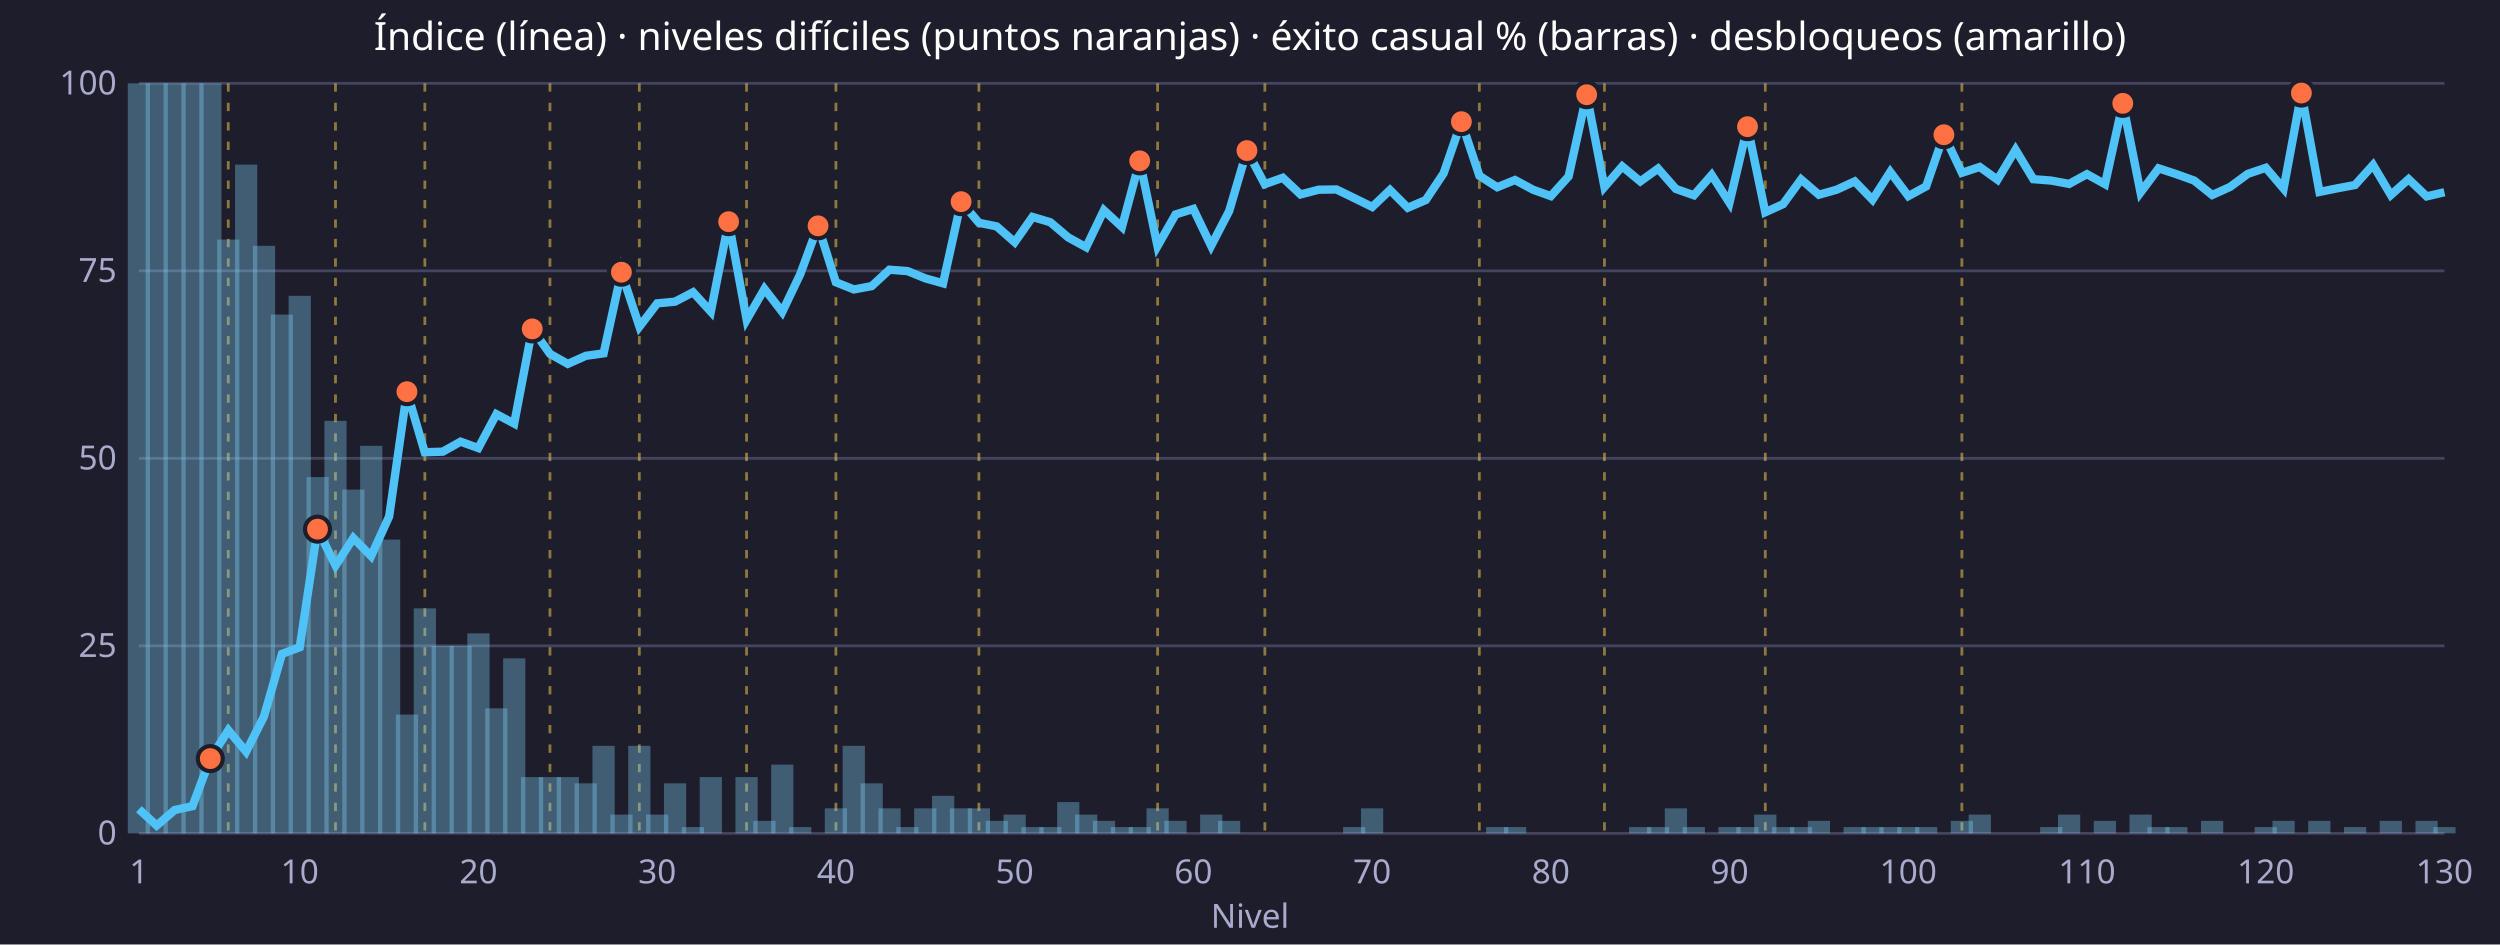
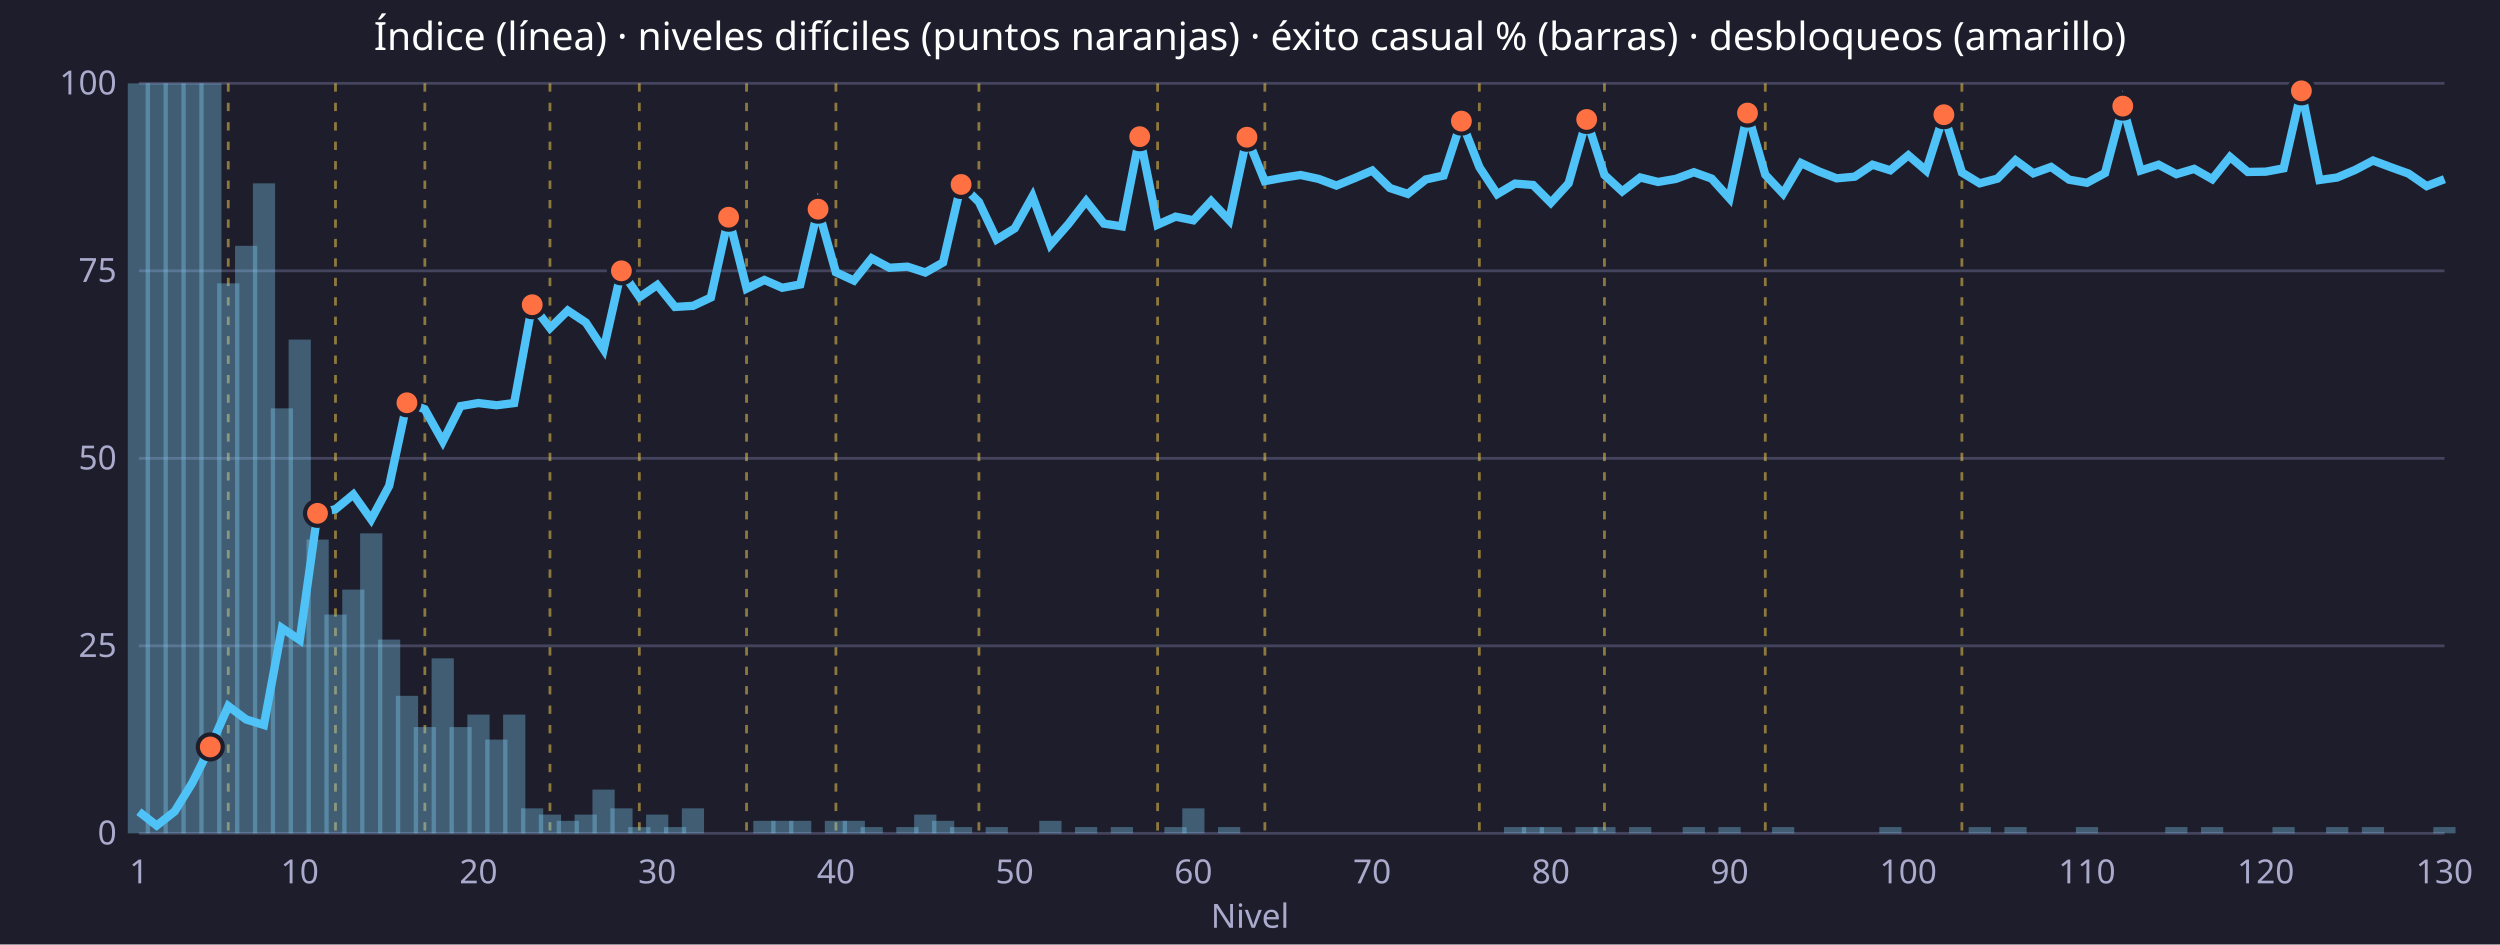
<svg xmlns="http://www.w3.org/2000/svg" width="900" height="340" font-family="sans-serif" font-size="12" fill="#aaaacc">
  <rect width="900" height="340" fill="#1d1d2b" />
  <line x1="50" x2="880" y1="300" y2="300" stroke="#44445e" />
  <text x="42" y="304" text-anchor="end">0</text>
  <line x1="50" x2="880" y1="232.5" y2="232.5" stroke="#44445e" />
  <text x="42" y="236.5" text-anchor="end">25</text>
  <line x1="50" x2="880" y1="165" y2="165" stroke="#44445e" />
  <text x="42" y="169" text-anchor="end">50</text>
  <line x1="50" x2="880" y1="97.5" y2="97.5" stroke="#44445e" />
  <text x="42" y="101.5" text-anchor="end">75</text>
  <line x1="50" x2="880" y1="30" y2="30" stroke="#44445e" />
  <text x="42" y="34" text-anchor="end">100</text>
  <line x1="82.171" x2="82.171" y1="30" y2="300" stroke="#ffd54f" stroke-dasharray="3 4" opacity="0.5" />
  <line x1="120.775" x2="120.775" y1="30" y2="300" stroke="#ffd54f" stroke-dasharray="3 4" opacity="0.5" />
  <line x1="152.946" x2="152.946" y1="30" y2="300" stroke="#ffd54f" stroke-dasharray="3 4" opacity="0.5" />
  <line x1="197.984" x2="197.984" y1="30" y2="300" stroke="#ffd54f" stroke-dasharray="3 4" opacity="0.5" />
  <line x1="230.155" x2="230.155" y1="30" y2="300" stroke="#ffd54f" stroke-dasharray="3 4" opacity="0.5" />
  <line x1="268.76" x2="268.76" y1="30" y2="300" stroke="#ffd54f" stroke-dasharray="3 4" opacity="0.5" />
  <line x1="300.93" x2="300.93" y1="30" y2="300" stroke="#ffd54f" stroke-dasharray="3 4" opacity="0.5" />
  <line x1="352.403" x2="352.403" y1="30" y2="300" stroke="#ffd54f" stroke-dasharray="3 4" opacity="0.5" />
  <line x1="416.744" x2="416.744" y1="30" y2="300" stroke="#ffd54f" stroke-dasharray="3 4" opacity="0.5" />
  <line x1="455.349" x2="455.349" y1="30" y2="300" stroke="#ffd54f" stroke-dasharray="3 4" opacity="0.5" />
  <line x1="532.558" x2="532.558" y1="30" y2="300" stroke="#ffd54f" stroke-dasharray="3 4" opacity="0.5" />
  <line x1="577.597" x2="577.597" y1="30" y2="300" stroke="#ffd54f" stroke-dasharray="3 4" opacity="0.5" />
  <line x1="635.504" x2="635.504" y1="30" y2="300" stroke="#ffd54f" stroke-dasharray="3 4" opacity="0.5" />
  <line x1="706.279" x2="706.279" y1="30" y2="300" stroke="#ffd54f" stroke-dasharray="3 4" opacity="0.5" />
  <rect x="46" y="30" width="8" height="270" fill="#81d4fa" opacity="0.35" />
  <rect x="52.434" y="30" width="8" height="270" fill="#81d4fa" opacity="0.35" />
  <rect x="58.868" y="30" width="8" height="270" fill="#81d4fa" opacity="0.35" />
  <rect x="65.302" y="30" width="8" height="270" fill="#81d4fa" opacity="0.35" />
  <rect x="71.736" y="30" width="8" height="270" fill="#81d4fa" opacity="0.35" />
-   <rect x="78.171" y="86.25" width="8" height="213.75" fill="#81d4fa" opacity="0.35" />
-   <rect x="84.605" y="59.25" width="8" height="240.75" fill="#81d4fa" opacity="0.35" />
-   <rect x="91.039" y="88.5" width="8" height="211.5" fill="#81d4fa" opacity="0.35" />
-   <rect x="97.473" y="113.25" width="8" height="186.75" fill="#81d4fa" opacity="0.35" />
-   <rect x="103.907" y="106.5" width="8" height="193.5" fill="#81d4fa" opacity="0.35" />
-   <rect x="110.341" y="171.75" width="8" height="128.25" fill="#81d4fa" opacity="0.35" />
-   <rect x="116.775" y="151.5" width="8" height="148.5" fill="#81d4fa" opacity="0.35" />
-   <rect x="123.209" y="176.25" width="8" height="123.75" fill="#81d4fa" opacity="0.35" />
-   <rect x="129.643" y="160.5" width="8" height="139.5" fill="#81d4fa" opacity="0.35" />
-   <rect x="136.078" y="194.25" width="8" height="105.75" fill="#81d4fa" opacity="0.35" />
-   <rect x="142.512" y="257.25" width="8" height="42.75" fill="#81d4fa" opacity="0.35" />
-   <rect x="148.946" y="219" width="8" height="81" fill="#81d4fa" opacity="0.35" />
-   <rect x="155.38" y="232.5" width="8" height="67.5" fill="#81d4fa" opacity="0.35" />
-   <rect x="161.814" y="232.5" width="8" height="67.5" fill="#81d4fa" opacity="0.35" />
-   <rect x="168.248" y="228" width="8" height="72" fill="#81d4fa" opacity="0.35" />
-   <rect x="174.682" y="255" width="8" height="45" fill="#81d4fa" opacity="0.35" />
-   <rect x="181.116" y="237" width="8" height="63" fill="#81d4fa" opacity="0.35" />
-   <rect x="187.55" y="279.75" width="8" height="20.25" fill="#81d4fa" opacity="0.35" />
-   <rect x="193.984" y="279.75" width="8" height="20.25" fill="#81d4fa" opacity="0.35" />
-   <rect x="200.419" y="279.75" width="8" height="20.25" fill="#81d4fa" opacity="0.35" />
-   <rect x="206.853" y="282" width="8" height="18" fill="#81d4fa" opacity="0.35" />
-   <rect x="213.287" y="268.5" width="8" height="31.5" fill="#81d4fa" opacity="0.35" />
-   <rect x="219.721" y="293.25" width="8" height="6.75" fill="#81d4fa" opacity="0.35" />
-   <rect x="226.155" y="268.5" width="8" height="31.5" fill="#81d4fa" opacity="0.35" />
+   <rect x="78.171" y="102" width="8" height="198" fill="#81d4fa" opacity="0.35" />
+   <rect x="84.605" y="88.5" width="8" height="211.5" fill="#81d4fa" opacity="0.35" />
+   <rect x="91.039" y="66" width="8" height="234" fill="#81d4fa" opacity="0.35" />
+   <rect x="97.473" y="147" width="8" height="153" fill="#81d4fa" opacity="0.35" />
+   <rect x="103.907" y="122.25" width="8" height="177.75" fill="#81d4fa" opacity="0.35" />
+   <rect x="110.341" y="194.25" width="8" height="105.75" fill="#81d4fa" opacity="0.35" />
+   <rect x="116.775" y="221.25" width="8" height="78.75" fill="#81d4fa" opacity="0.35" />
+   <rect x="123.209" y="212.25" width="8" height="87.75" fill="#81d4fa" opacity="0.35" />
+   <rect x="129.643" y="192" width="8" height="108" fill="#81d4fa" opacity="0.35" />
+   <rect x="136.078" y="230.25" width="8" height="69.75" fill="#81d4fa" opacity="0.35" />
+   <rect x="142.512" y="250.5" width="8" height="49.5" fill="#81d4fa" opacity="0.35" />
+   <rect x="148.946" y="261.75" width="8" height="38.25" fill="#81d4fa" opacity="0.35" />
+   <rect x="155.38" y="237" width="8" height="63" fill="#81d4fa" opacity="0.35" />
+   <rect x="161.814" y="261.75" width="8" height="38.25" fill="#81d4fa" opacity="0.35" />
+   <rect x="168.248" y="257.25" width="8" height="42.75" fill="#81d4fa" opacity="0.35" />
+   <rect x="174.682" y="266.25" width="8" height="33.75" fill="#81d4fa" opacity="0.35" />
+   <rect x="181.116" y="257.25" width="8" height="42.75" fill="#81d4fa" opacity="0.35" />
+   <rect x="187.55" y="291" width="8" height="9" fill="#81d4fa" opacity="0.35" />
+   <rect x="193.984" y="293.25" width="8" height="6.75" fill="#81d4fa" opacity="0.35" />
+   <rect x="200.419" y="295.5" width="8" height="4.5" fill="#81d4fa" opacity="0.35" />
+   <rect x="206.853" y="293.25" width="8" height="6.75" fill="#81d4fa" opacity="0.35" />
+   <rect x="213.287" y="284.25" width="8" height="15.75" fill="#81d4fa" opacity="0.35" />
+   <rect x="219.721" y="291" width="8" height="9" fill="#81d4fa" opacity="0.35" />
+   <rect x="226.155" y="297.75" width="8" height="2.25" fill="#81d4fa" opacity="0.35" />
  <rect x="232.589" y="293.25" width="8" height="6.75" fill="#81d4fa" opacity="0.35" />
-   <rect x="239.023" y="282" width="8" height="18" fill="#81d4fa" opacity="0.35" />
-   <rect x="245.457" y="297.75" width="8" height="2.25" fill="#81d4fa" opacity="0.35" />
-   <rect x="251.891" y="279.75" width="8" height="20.25" fill="#81d4fa" opacity="0.35" />
+   <rect x="239.023" y="297.75" width="8" height="2.25" fill="#81d4fa" opacity="0.35" />
+   <rect x="245.457" y="291" width="8" height="9" fill="#81d4fa" opacity="0.35" />
+   <rect x="251.891" y="300" width="8" height="0" fill="#81d4fa" opacity="0.35" />
  <rect x="258.326" y="300" width="8" height="0" fill="#81d4fa" opacity="0.35" />
-   <rect x="264.76" y="279.75" width="8" height="20.25" fill="#81d4fa" opacity="0.35" />
+   <rect x="264.76" y="300" width="8" height="0" fill="#81d4fa" opacity="0.35" />
  <rect x="271.194" y="295.5" width="8" height="4.5" fill="#81d4fa" opacity="0.35" />
-   <rect x="277.628" y="275.25" width="8" height="24.75" fill="#81d4fa" opacity="0.35" />
-   <rect x="284.062" y="297.75" width="8" height="2.25" fill="#81d4fa" opacity="0.35" />
+   <rect x="277.628" y="295.5" width="8" height="4.5" fill="#81d4fa" opacity="0.35" />
+   <rect x="284.062" y="295.5" width="8" height="4.5" fill="#81d4fa" opacity="0.35" />
  <rect x="290.496" y="300" width="8" height="0" fill="#81d4fa" opacity="0.35" />
-   <rect x="296.93" y="291" width="8" height="9" fill="#81d4fa" opacity="0.35" />
-   <rect x="303.364" y="268.5" width="8" height="31.5" fill="#81d4fa" opacity="0.35" />
-   <rect x="309.798" y="282" width="8" height="18" fill="#81d4fa" opacity="0.35" />
-   <rect x="316.233" y="291" width="8" height="9" fill="#81d4fa" opacity="0.35" />
+   <rect x="296.93" y="295.5" width="8" height="4.5" fill="#81d4fa" opacity="0.35" />
+   <rect x="303.364" y="295.5" width="8" height="4.5" fill="#81d4fa" opacity="0.35" />
+   <rect x="309.798" y="297.75" width="8" height="2.25" fill="#81d4fa" opacity="0.35" />
+   <rect x="316.233" y="300" width="8" height="0" fill="#81d4fa" opacity="0.35" />
  <rect x="322.667" y="297.75" width="8" height="2.25" fill="#81d4fa" opacity="0.35" />
-   <rect x="329.101" y="291" width="8" height="9" fill="#81d4fa" opacity="0.35" />
-   <rect x="335.535" y="286.5" width="8" height="13.5" fill="#81d4fa" opacity="0.35" />
-   <rect x="341.969" y="291" width="8" height="9" fill="#81d4fa" opacity="0.35" />
-   <rect x="348.403" y="291" width="8" height="9" fill="#81d4fa" opacity="0.35" />
-   <rect x="354.837" y="295.5" width="8" height="4.5" fill="#81d4fa" opacity="0.35" />
-   <rect x="361.271" y="293.25" width="8" height="6.75" fill="#81d4fa" opacity="0.35" />
-   <rect x="367.705" y="297.75" width="8" height="2.25" fill="#81d4fa" opacity="0.35" />
-   <rect x="374.14" y="297.75" width="8" height="2.25" fill="#81d4fa" opacity="0.35" />
-   <rect x="380.574" y="288.75" width="8" height="11.25" fill="#81d4fa" opacity="0.35" />
-   <rect x="387.008" y="293.25" width="8" height="6.75" fill="#81d4fa" opacity="0.35" />
-   <rect x="393.442" y="295.5" width="8" height="4.5" fill="#81d4fa" opacity="0.35" />
+   <rect x="329.101" y="293.25" width="8" height="6.75" fill="#81d4fa" opacity="0.35" />
+   <rect x="335.535" y="295.5" width="8" height="4.5" fill="#81d4fa" opacity="0.35" />
+   <rect x="341.969" y="297.75" width="8" height="2.25" fill="#81d4fa" opacity="0.35" />
+   <rect x="348.403" y="300" width="8" height="0" fill="#81d4fa" opacity="0.35" />
+   <rect x="354.837" y="297.75" width="8" height="2.25" fill="#81d4fa" opacity="0.35" />
+   <rect x="361.271" y="300" width="8" height="0" fill="#81d4fa" opacity="0.35" />
+   <rect x="367.705" y="300" width="8" height="0" fill="#81d4fa" opacity="0.35" />
+   <rect x="374.14" y="295.5" width="8" height="4.5" fill="#81d4fa" opacity="0.35" />
+   <rect x="380.574" y="300" width="8" height="0" fill="#81d4fa" opacity="0.35" />
+   <rect x="387.008" y="297.75" width="8" height="2.25" fill="#81d4fa" opacity="0.35" />
+   <rect x="393.442" y="300" width="8" height="0" fill="#81d4fa" opacity="0.35" />
  <rect x="399.876" y="297.75" width="8" height="2.25" fill="#81d4fa" opacity="0.35" />
-   <rect x="406.31" y="297.75" width="8" height="2.25" fill="#81d4fa" opacity="0.35" />
-   <rect x="412.744" y="291" width="8" height="9" fill="#81d4fa" opacity="0.35" />
-   <rect x="419.178" y="295.5" width="8" height="4.5" fill="#81d4fa" opacity="0.35" />
-   <rect x="425.612" y="300" width="8" height="0" fill="#81d4fa" opacity="0.35" />
-   <rect x="432.047" y="293.25" width="8" height="6.75" fill="#81d4fa" opacity="0.35" />
-   <rect x="438.481" y="295.5" width="8" height="4.5" fill="#81d4fa" opacity="0.35" />
+   <rect x="406.31" y="300" width="8" height="0" fill="#81d4fa" opacity="0.35" />
+   <rect x="412.744" y="300" width="8" height="0" fill="#81d4fa" opacity="0.35" />
+   <rect x="419.178" y="297.75" width="8" height="2.25" fill="#81d4fa" opacity="0.35" />
+   <rect x="425.612" y="291" width="8" height="9" fill="#81d4fa" opacity="0.35" />
+   <rect x="432.047" y="300" width="8" height="0" fill="#81d4fa" opacity="0.35" />
+   <rect x="438.481" y="297.75" width="8" height="2.25" fill="#81d4fa" opacity="0.35" />
  <rect x="444.915" y="300" width="8" height="0" fill="#81d4fa" opacity="0.35" />
  <rect x="451.349" y="300" width="8" height="0" fill="#81d4fa" opacity="0.35" />
  <rect x="457.783" y="300" width="8" height="0" fill="#81d4fa" opacity="0.35" />
  <rect x="464.217" y="300" width="8" height="0" fill="#81d4fa" opacity="0.35" />
  <rect x="470.651" y="300" width="8" height="0" fill="#81d4fa" opacity="0.35" />
  <rect x="477.085" y="300" width="8" height="0" fill="#81d4fa" opacity="0.35" />
-   <rect x="483.519" y="297.75" width="8" height="2.25" fill="#81d4fa" opacity="0.35" />
-   <rect x="489.953" y="291" width="8" height="9" fill="#81d4fa" opacity="0.35" />
+   <rect x="483.519" y="300" width="8" height="0" fill="#81d4fa" opacity="0.35" />
+   <rect x="489.953" y="300" width="8" height="0" fill="#81d4fa" opacity="0.35" />
  <rect x="496.388" y="300" width="8" height="0" fill="#81d4fa" opacity="0.35" />
  <rect x="502.822" y="300" width="8" height="0" fill="#81d4fa" opacity="0.35" />
  <rect x="509.256" y="300" width="8" height="0" fill="#81d4fa" opacity="0.35" />
  <rect x="515.69" y="300" width="8" height="0" fill="#81d4fa" opacity="0.35" />
  <rect x="522.124" y="300" width="8" height="0" fill="#81d4fa" opacity="0.35" />
  <rect x="528.558" y="300" width="8" height="0" fill="#81d4fa" opacity="0.35" />
-   <rect x="534.992" y="297.75" width="8" height="2.25" fill="#81d4fa" opacity="0.35" />
+   <rect x="534.992" y="300" width="8" height="0" fill="#81d4fa" opacity="0.35" />
  <rect x="541.426" y="297.75" width="8" height="2.25" fill="#81d4fa" opacity="0.35" />
-   <rect x="547.86" y="300" width="8" height="0" fill="#81d4fa" opacity="0.35" />
-   <rect x="554.295" y="300" width="8" height="0" fill="#81d4fa" opacity="0.35" />
+   <rect x="547.86" y="297.75" width="8" height="2.25" fill="#81d4fa" opacity="0.35" />
+   <rect x="554.295" y="297.75" width="8" height="2.25" fill="#81d4fa" opacity="0.35" />
  <rect x="560.729" y="300" width="8" height="0" fill="#81d4fa" opacity="0.35" />
-   <rect x="567.163" y="300" width="8" height="0" fill="#81d4fa" opacity="0.35" />
-   <rect x="573.597" y="300" width="8" height="0" fill="#81d4fa" opacity="0.35" />
+   <rect x="567.163" y="297.75" width="8" height="2.25" fill="#81d4fa" opacity="0.35" />
+   <rect x="573.597" y="297.75" width="8" height="2.25" fill="#81d4fa" opacity="0.35" />
  <rect x="580.031" y="300" width="8" height="0" fill="#81d4fa" opacity="0.35" />
  <rect x="586.465" y="297.75" width="8" height="2.25" fill="#81d4fa" opacity="0.35" />
-   <rect x="592.899" y="297.75" width="8" height="2.25" fill="#81d4fa" opacity="0.35" />
-   <rect x="599.333" y="291" width="8" height="9" fill="#81d4fa" opacity="0.35" />
+   <rect x="592.899" y="300" width="8" height="0" fill="#81d4fa" opacity="0.35" />
+   <rect x="599.333" y="300" width="8" height="0" fill="#81d4fa" opacity="0.35" />
  <rect x="605.767" y="297.75" width="8" height="2.25" fill="#81d4fa" opacity="0.35" />
  <rect x="612.202" y="300" width="8" height="0" fill="#81d4fa" opacity="0.35" />
  <rect x="618.636" y="297.75" width="8" height="2.25" fill="#81d4fa" opacity="0.35" />
-   <rect x="625.07" y="297.75" width="8" height="2.25" fill="#81d4fa" opacity="0.35" />
-   <rect x="631.504" y="293.25" width="8" height="6.75" fill="#81d4fa" opacity="0.35" />
+   <rect x="625.07" y="300" width="8" height="0" fill="#81d4fa" opacity="0.35" />
+   <rect x="631.504" y="300" width="8" height="0" fill="#81d4fa" opacity="0.35" />
  <rect x="637.938" y="297.75" width="8" height="2.25" fill="#81d4fa" opacity="0.35" />
-   <rect x="644.372" y="297.75" width="8" height="2.25" fill="#81d4fa" opacity="0.35" />
-   <rect x="650.806" y="295.5" width="8" height="4.5" fill="#81d4fa" opacity="0.35" />
+   <rect x="644.372" y="300" width="8" height="0" fill="#81d4fa" opacity="0.35" />
+   <rect x="650.806" y="300" width="8" height="0" fill="#81d4fa" opacity="0.35" />
  <rect x="657.24" y="300" width="8" height="0" fill="#81d4fa" opacity="0.35" />
-   <rect x="663.674" y="297.75" width="8" height="2.25" fill="#81d4fa" opacity="0.35" />
-   <rect x="670.109" y="297.75" width="8" height="2.25" fill="#81d4fa" opacity="0.35" />
+   <rect x="663.674" y="300" width="8" height="0" fill="#81d4fa" opacity="0.35" />
+   <rect x="670.109" y="300" width="8" height="0" fill="#81d4fa" opacity="0.35" />
  <rect x="676.543" y="297.75" width="8" height="2.25" fill="#81d4fa" opacity="0.35" />
-   <rect x="682.977" y="297.75" width="8" height="2.25" fill="#81d4fa" opacity="0.35" />
-   <rect x="689.411" y="297.75" width="8" height="2.25" fill="#81d4fa" opacity="0.35" />
+   <rect x="682.977" y="300" width="8" height="0" fill="#81d4fa" opacity="0.35" />
+   <rect x="689.411" y="300" width="8" height="0" fill="#81d4fa" opacity="0.35" />
  <rect x="695.845" y="300" width="8" height="0" fill="#81d4fa" opacity="0.35" />
-   <rect x="702.279" y="295.5" width="8" height="4.5" fill="#81d4fa" opacity="0.35" />
-   <rect x="708.713" y="293.25" width="8" height="6.75" fill="#81d4fa" opacity="0.35" />
+   <rect x="702.279" y="300" width="8" height="0" fill="#81d4fa" opacity="0.35" />
+   <rect x="708.713" y="297.75" width="8" height="2.25" fill="#81d4fa" opacity="0.35" />
  <rect x="715.147" y="300" width="8" height="0" fill="#81d4fa" opacity="0.35" />
-   <rect x="721.581" y="300" width="8" height="0" fill="#81d4fa" opacity="0.35" />
+   <rect x="721.581" y="297.75" width="8" height="2.25" fill="#81d4fa" opacity="0.35" />
  <rect x="728.016" y="300" width="8" height="0" fill="#81d4fa" opacity="0.35" />
-   <rect x="734.45" y="297.75" width="8" height="2.25" fill="#81d4fa" opacity="0.35" />
-   <rect x="740.884" y="293.25" width="8" height="6.75" fill="#81d4fa" opacity="0.35" />
-   <rect x="747.318" y="300" width="8" height="0" fill="#81d4fa" opacity="0.35" />
-   <rect x="753.752" y="295.5" width="8" height="4.5" fill="#81d4fa" opacity="0.35" />
+   <rect x="734.45" y="300" width="8" height="0" fill="#81d4fa" opacity="0.35" />
+   <rect x="740.884" y="300" width="8" height="0" fill="#81d4fa" opacity="0.35" />
+   <rect x="747.318" y="297.75" width="8" height="2.25" fill="#81d4fa" opacity="0.35" />
+   <rect x="753.752" y="300" width="8" height="0" fill="#81d4fa" opacity="0.35" />
  <rect x="760.186" y="300" width="8" height="0" fill="#81d4fa" opacity="0.35" />
-   <rect x="766.62" y="293.25" width="8" height="6.75" fill="#81d4fa" opacity="0.35" />
-   <rect x="773.054" y="297.75" width="8" height="2.25" fill="#81d4fa" opacity="0.35" />
+   <rect x="766.62" y="300" width="8" height="0" fill="#81d4fa" opacity="0.35" />
+   <rect x="773.054" y="300" width="8" height="0" fill="#81d4fa" opacity="0.35" />
  <rect x="779.488" y="297.75" width="8" height="2.25" fill="#81d4fa" opacity="0.35" />
  <rect x="785.922" y="300" width="8" height="0" fill="#81d4fa" opacity="0.35" />
-   <rect x="792.357" y="295.5" width="8" height="4.5" fill="#81d4fa" opacity="0.35" />
+   <rect x="792.357" y="297.75" width="8" height="2.25" fill="#81d4fa" opacity="0.35" />
  <rect x="798.791" y="300" width="8" height="0" fill="#81d4fa" opacity="0.35" />
  <rect x="805.225" y="300" width="8" height="0" fill="#81d4fa" opacity="0.35" />
-   <rect x="811.659" y="297.75" width="8" height="2.25" fill="#81d4fa" opacity="0.35" />
-   <rect x="818.093" y="295.5" width="8" height="4.5" fill="#81d4fa" opacity="0.35" />
+   <rect x="811.659" y="300" width="8" height="0" fill="#81d4fa" opacity="0.35" />
+   <rect x="818.093" y="297.75" width="8" height="2.25" fill="#81d4fa" opacity="0.35" />
  <rect x="824.527" y="300" width="8" height="0" fill="#81d4fa" opacity="0.35" />
-   <rect x="830.961" y="295.5" width="8" height="4.5" fill="#81d4fa" opacity="0.35" />
-   <rect x="837.395" y="300" width="8" height="0" fill="#81d4fa" opacity="0.35" />
-   <rect x="843.829" y="297.75" width="8" height="2.25" fill="#81d4fa" opacity="0.35" />
-   <rect x="850.264" y="300" width="8" height="0" fill="#81d4fa" opacity="0.35" />
-   <rect x="856.698" y="295.5" width="8" height="4.5" fill="#81d4fa" opacity="0.35" />
+   <rect x="830.961" y="300" width="8" height="0" fill="#81d4fa" opacity="0.35" />
+   <rect x="837.395" y="297.75" width="8" height="2.25" fill="#81d4fa" opacity="0.35" />
+   <rect x="843.829" y="300" width="8" height="0" fill="#81d4fa" opacity="0.35" />
+   <rect x="850.264" y="297.75" width="8" height="2.25" fill="#81d4fa" opacity="0.35" />
+   <rect x="856.698" y="300" width="8" height="0" fill="#81d4fa" opacity="0.35" />
  <rect x="863.132" y="300" width="8" height="0" fill="#81d4fa" opacity="0.35" />
-   <rect x="869.566" y="295.5" width="8" height="4.5" fill="#81d4fa" opacity="0.35" />
+   <rect x="869.566" y="300" width="8" height="0" fill="#81d4fa" opacity="0.35" />
  <rect x="876" y="297.75" width="8" height="2.25" fill="#81d4fa" opacity="0.35" />
-   <polyline points="50.0,291.3 56.4,297.2 62.9,291.6 69.3,290.2 75.7,273.1 82.2,262.9 88.6,270.6 95.0,258.0 101.5,235.4 107.9,233.0 114.3,190.5 120.8,203.6 127.2,193.7 133.6,200.2 140.1,185.9 146.5,141.0 152.9,162.8 159.4,162.6 165.8,159.0 172.2,161.3 178.7,149.1 185.1,152.5 191.6,118.4 198.0,127.4 204.4,131.0 210.9,128.1 217.3,127.2 223.7,98.0 230.2,117.6 236.6,109.2 243.0,108.6 249.5,105.2 255.9,112.2 262.3,79.8 268.8,115.1 275.2,104.0 281.6,112.3 288.1,98.7 294.5,81.3 300.9,101.6 307.4,104.2 313.8,103.0 320.2,97.1 326.7,97.6 333.1,100.2 339.5,102.0 346.0,72.6 352.4,80.2 358.8,81.5 365.3,87.2 371.7,78.1 378.1,80.0 384.6,85.5 391.0,89.0 397.4,75.7 403.9,81.7 410.3,57.9 416.7,88.6 423.2,77.2 429.6,75.2 436.0,88.5 442.5,76.0 448.9,54.2 455.3,66.3 461.8,64.0 468.2,70.0 474.7,68.3 481.1,68.2 487.5,71.3 494.0,74.5 500.4,68.4 506.8,74.8 513.3,72.0 519.7,62.4 526.1,43.8 532.6,63.3 539.0,67.4 545.4,64.8 551.9,68.3 558.3,70.6 564.7,63.5 571.2,34.1 577.6,67.3 584.0,59.9 590.5,65.3 596.9,60.7 603.3,68.0 609.8,70.3 616.2,63.0 622.6,73.0 629.1,45.6 635.5,76.4 641.9,73.5 648.4,64.6 654.8,70.1 661.2,68.3 667.7,65.3 674.1,71.9 680.5,61.9 687.0,70.6 693.4,67.1 699.8,48.5 706.3,62.2 712.7,60.1 719.1,64.7 725.6,53.9 732.0,64.5 738.4,65.0 744.9,66.2 751.3,62.7 757.8,66.3 764.2,37.2 770.6,69.3 777.1,60.6 783.5,62.7 789.9,65.0 796.4,70.2 802.8,67.3 809.2,62.6 815.7,60.4 822.1,67.9 828.5,33.5 835.0,69.1 841.4,67.8 847.8,66.6 854.3,59.4 860.7,70.2 867.1,64.5 873.6,70.7 880.0,69.2" fill="none" stroke="#4fc3f7" stroke-width="3" />
-   <circle cx="75.7" cy="273.1" r="4.5" fill="#ff7043" stroke="#1d1d2b" stroke-width="1.5" />
-   <circle cx="114.3" cy="190.5" r="4.5" fill="#ff7043" stroke="#1d1d2b" stroke-width="1.5" />
-   <circle cx="146.5" cy="141.0" r="4.5" fill="#ff7043" stroke="#1d1d2b" stroke-width="1.5" />
-   <circle cx="191.6" cy="118.4" r="4.5" fill="#ff7043" stroke="#1d1d2b" stroke-width="1.5" />
-   <circle cx="223.7" cy="98.0" r="4.5" fill="#ff7043" stroke="#1d1d2b" stroke-width="1.5" />
-   <circle cx="262.3" cy="79.8" r="4.5" fill="#ff7043" stroke="#1d1d2b" stroke-width="1.5" />
-   <circle cx="294.5" cy="81.3" r="4.5" fill="#ff7043" stroke="#1d1d2b" stroke-width="1.5" />
-   <circle cx="346.0" cy="72.6" r="4.5" fill="#ff7043" stroke="#1d1d2b" stroke-width="1.5" />
-   <circle cx="410.3" cy="57.9" r="4.5" fill="#ff7043" stroke="#1d1d2b" stroke-width="1.5" />
-   <circle cx="448.9" cy="54.2" r="4.5" fill="#ff7043" stroke="#1d1d2b" stroke-width="1.5" />
-   <circle cx="526.1" cy="43.8" r="4.5" fill="#ff7043" stroke="#1d1d2b" stroke-width="1.5" />
-   <circle cx="571.2" cy="34.1" r="4.5" fill="#ff7043" stroke="#1d1d2b" stroke-width="1.5" />
-   <circle cx="629.1" cy="45.6" r="4.5" fill="#ff7043" stroke="#1d1d2b" stroke-width="1.5" />
-   <circle cx="699.8" cy="48.5" r="4.5" fill="#ff7043" stroke="#1d1d2b" stroke-width="1.5" />
-   <circle cx="764.2" cy="37.2" r="4.5" fill="#ff7043" stroke="#1d1d2b" stroke-width="1.5" />
-   <circle cx="828.5" cy="33.5" r="4.5" fill="#ff7043" stroke="#1d1d2b" stroke-width="1.5" />
+   <polyline points="50.0,292.2 56.4,297.2 62.9,292.1 69.3,281.7 75.7,268.9 82.2,254.2 88.6,259.0 95.0,261.0 101.5,226.1 107.9,230.4 114.3,184.8 120.8,183.3 127.2,178.0 133.6,187.0 140.1,174.9 146.5,145.0 152.9,147.3 159.4,158.9 165.8,146.2 172.2,145.1 178.7,145.9 185.1,145.1 191.6,109.7 198.0,118.1 204.4,111.8 210.9,116.1 217.3,125.8 223.7,97.5 230.2,107.0 236.6,102.6 243.0,110.5 249.5,110.1 255.9,107.1 262.3,78.2 268.8,103.9 275.2,100.8 281.6,103.6 288.1,102.4 294.5,75.3 300.9,98.0 307.4,101.0 313.8,93.0 320.2,96.4 326.7,96.0 333.1,98.1 339.5,94.5 346.0,66.4 352.4,72.7 358.8,86.2 365.3,82.2 371.7,70.7 378.1,88.1 384.6,80.7 391.0,72.4 397.4,80.5 403.9,81.5 410.3,49.2 416.7,80.9 423.2,78.0 429.6,79.3 436.0,72.4 442.5,79.3 448.9,49.4 455.3,65.2 461.8,64.0 468.2,63.0 474.7,64.4 481.1,66.8 487.5,64.2 494.0,61.4 500.4,67.7 506.8,69.8 513.3,64.6 519.7,63.2 526.1,43.6 532.6,60.2 539.0,69.9 545.4,66.1 551.9,66.6 558.3,73.0 564.7,66.0 571.2,43.0 577.6,63.0 584.0,68.9 590.5,63.9 596.9,65.5 603.3,64.4 609.8,62.0 616.2,64.3 622.6,71.4 629.1,40.7 635.5,62.9 641.9,69.7 648.4,58.7 654.8,61.7 661.2,64.2 667.7,63.6 674.1,59.3 680.5,61.3 687.0,55.9 693.4,61.4 699.8,41.3 706.3,62.1 712.7,66.0 719.1,64.3 725.6,57.7 732.0,62.4 738.4,60.1 744.9,64.7 751.3,65.8 757.8,62.3 764.2,38.2 770.6,61.4 777.1,59.3 783.5,62.7 789.9,60.8 796.4,64.5 802.8,56.5 809.2,61.9 815.7,61.8 822.1,60.6 828.5,32.7 835.0,64.8 841.4,63.9 847.8,61.2 854.3,57.8 860.7,60.2 867.1,62.5 873.6,67.0 880.0,64.5" fill="none" stroke="#4fc3f7" stroke-width="3" />
+   <circle cx="75.7" cy="268.9" r="4.5" fill="#ff7043" stroke="#1d1d2b" stroke-width="1.5" />
+   <circle cx="114.3" cy="184.8" r="4.5" fill="#ff7043" stroke="#1d1d2b" stroke-width="1.5" />
+   <circle cx="146.5" cy="145.0" r="4.5" fill="#ff7043" stroke="#1d1d2b" stroke-width="1.5" />
+   <circle cx="191.6" cy="109.7" r="4.5" fill="#ff7043" stroke="#1d1d2b" stroke-width="1.5" />
+   <circle cx="223.7" cy="97.5" r="4.5" fill="#ff7043" stroke="#1d1d2b" stroke-width="1.5" />
+   <circle cx="262.3" cy="78.2" r="4.5" fill="#ff7043" stroke="#1d1d2b" stroke-width="1.5" />
+   <circle cx="294.5" cy="75.3" r="4.5" fill="#ff7043" stroke="#1d1d2b" stroke-width="1.5" />
+   <circle cx="346.0" cy="66.4" r="4.5" fill="#ff7043" stroke="#1d1d2b" stroke-width="1.5" />
+   <circle cx="410.3" cy="49.2" r="4.5" fill="#ff7043" stroke="#1d1d2b" stroke-width="1.5" />
+   <circle cx="448.9" cy="49.4" r="4.5" fill="#ff7043" stroke="#1d1d2b" stroke-width="1.5" />
+   <circle cx="526.1" cy="43.6" r="4.5" fill="#ff7043" stroke="#1d1d2b" stroke-width="1.5" />
+   <circle cx="571.2" cy="43.0" r="4.5" fill="#ff7043" stroke="#1d1d2b" stroke-width="1.5" />
+   <circle cx="629.1" cy="40.7" r="4.5" fill="#ff7043" stroke="#1d1d2b" stroke-width="1.5" />
+   <circle cx="699.8" cy="41.3" r="4.5" fill="#ff7043" stroke="#1d1d2b" stroke-width="1.5" />
+   <circle cx="764.2" cy="38.2" r="4.5" fill="#ff7043" stroke="#1d1d2b" stroke-width="1.5" />
+   <circle cx="828.5" cy="32.7" r="4.5" fill="#ff7043" stroke="#1d1d2b" stroke-width="1.5" />
  <text x="50" y="318" text-anchor="middle">1</text>
  <text x="107.907" y="318" text-anchor="middle">10</text>
  <text x="172.248" y="318" text-anchor="middle">20</text>
  <text x="236.589" y="318" text-anchor="middle">30</text>
  <text x="300.93" y="318" text-anchor="middle">40</text>
  <text x="365.271" y="318" text-anchor="middle">50</text>
  <text x="429.612" y="318" text-anchor="middle">60</text>
  <text x="493.953" y="318" text-anchor="middle">70</text>
  <text x="558.295" y="318" text-anchor="middle">80</text>
  <text x="622.636" y="318" text-anchor="middle">90</text>
  <text x="686.977" y="318" text-anchor="middle">100</text>
  <text x="751.318" y="318" text-anchor="middle">110</text>
  <text x="815.659" y="318" text-anchor="middle">120</text>
  <text x="880" y="318" text-anchor="middle">130</text>
  <text x="450" y="18" text-anchor="middle" fill="#ffffff" font-size="14">Índice (línea) · niveles difíciles (puntos naranjas) · éxito casual % (barras) · desbloqueos (amarillo)</text>
  <text x="450" y="334" text-anchor="middle">Nivel</text>
</svg>
